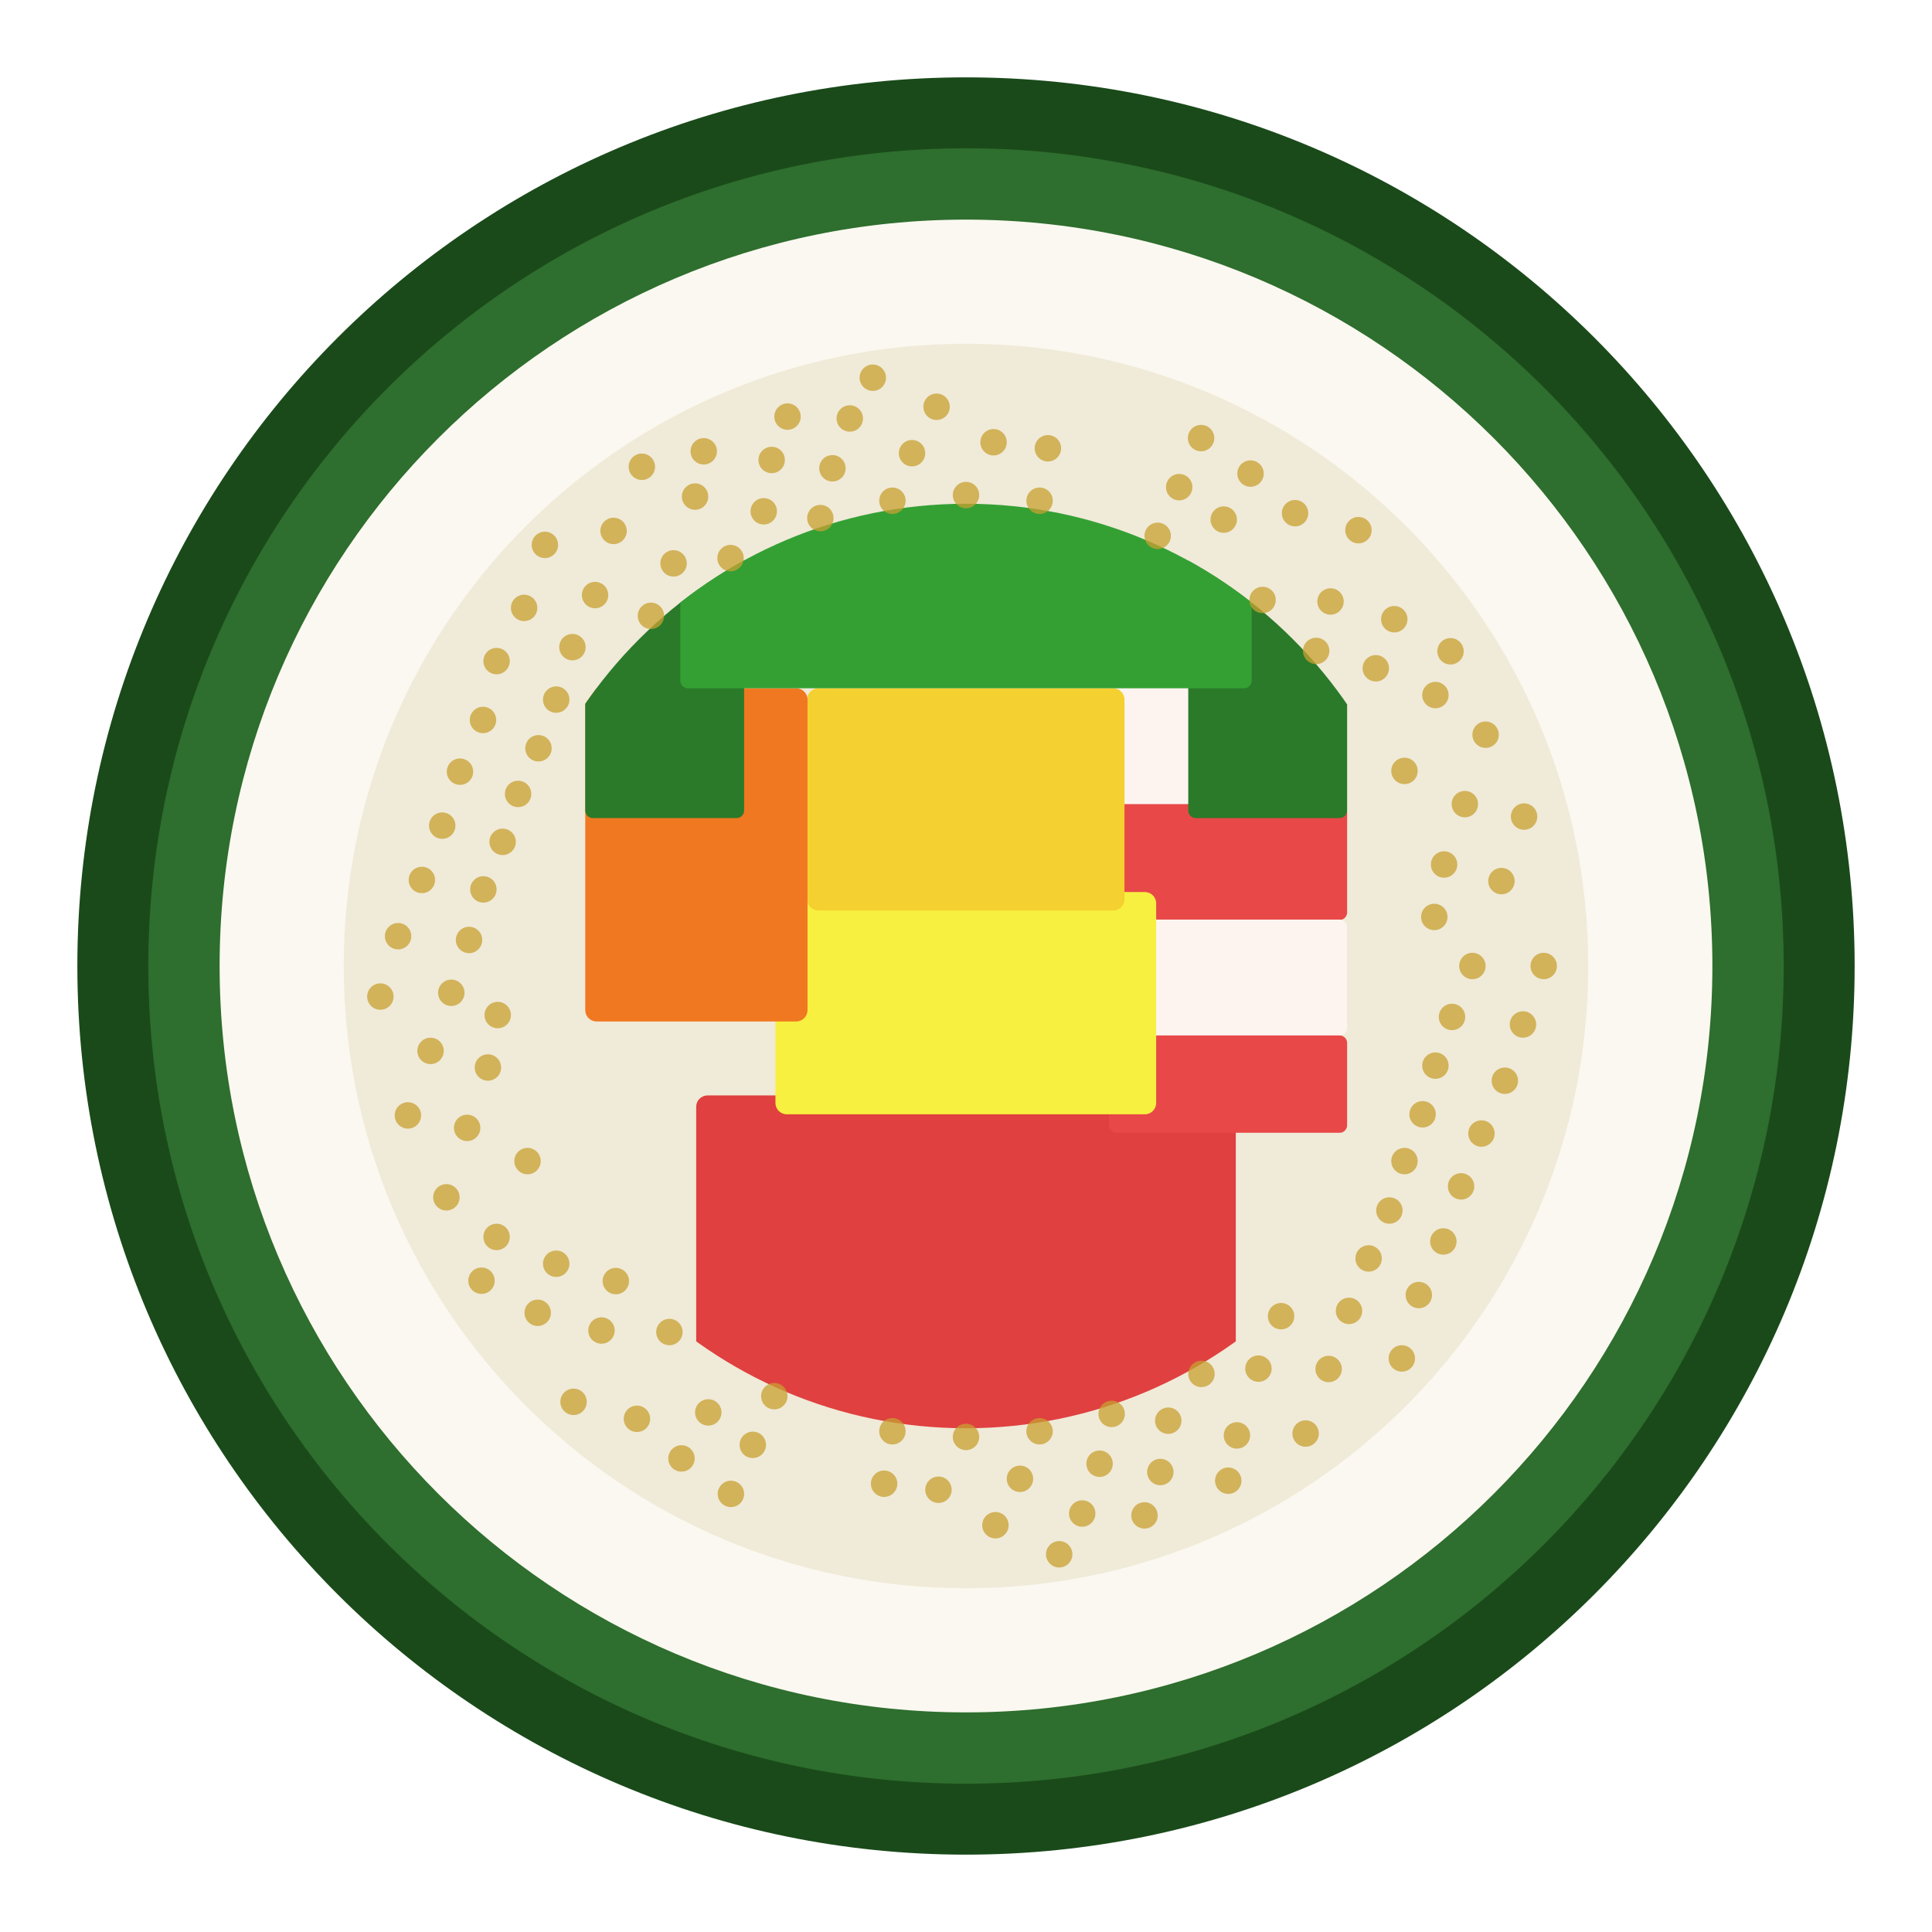
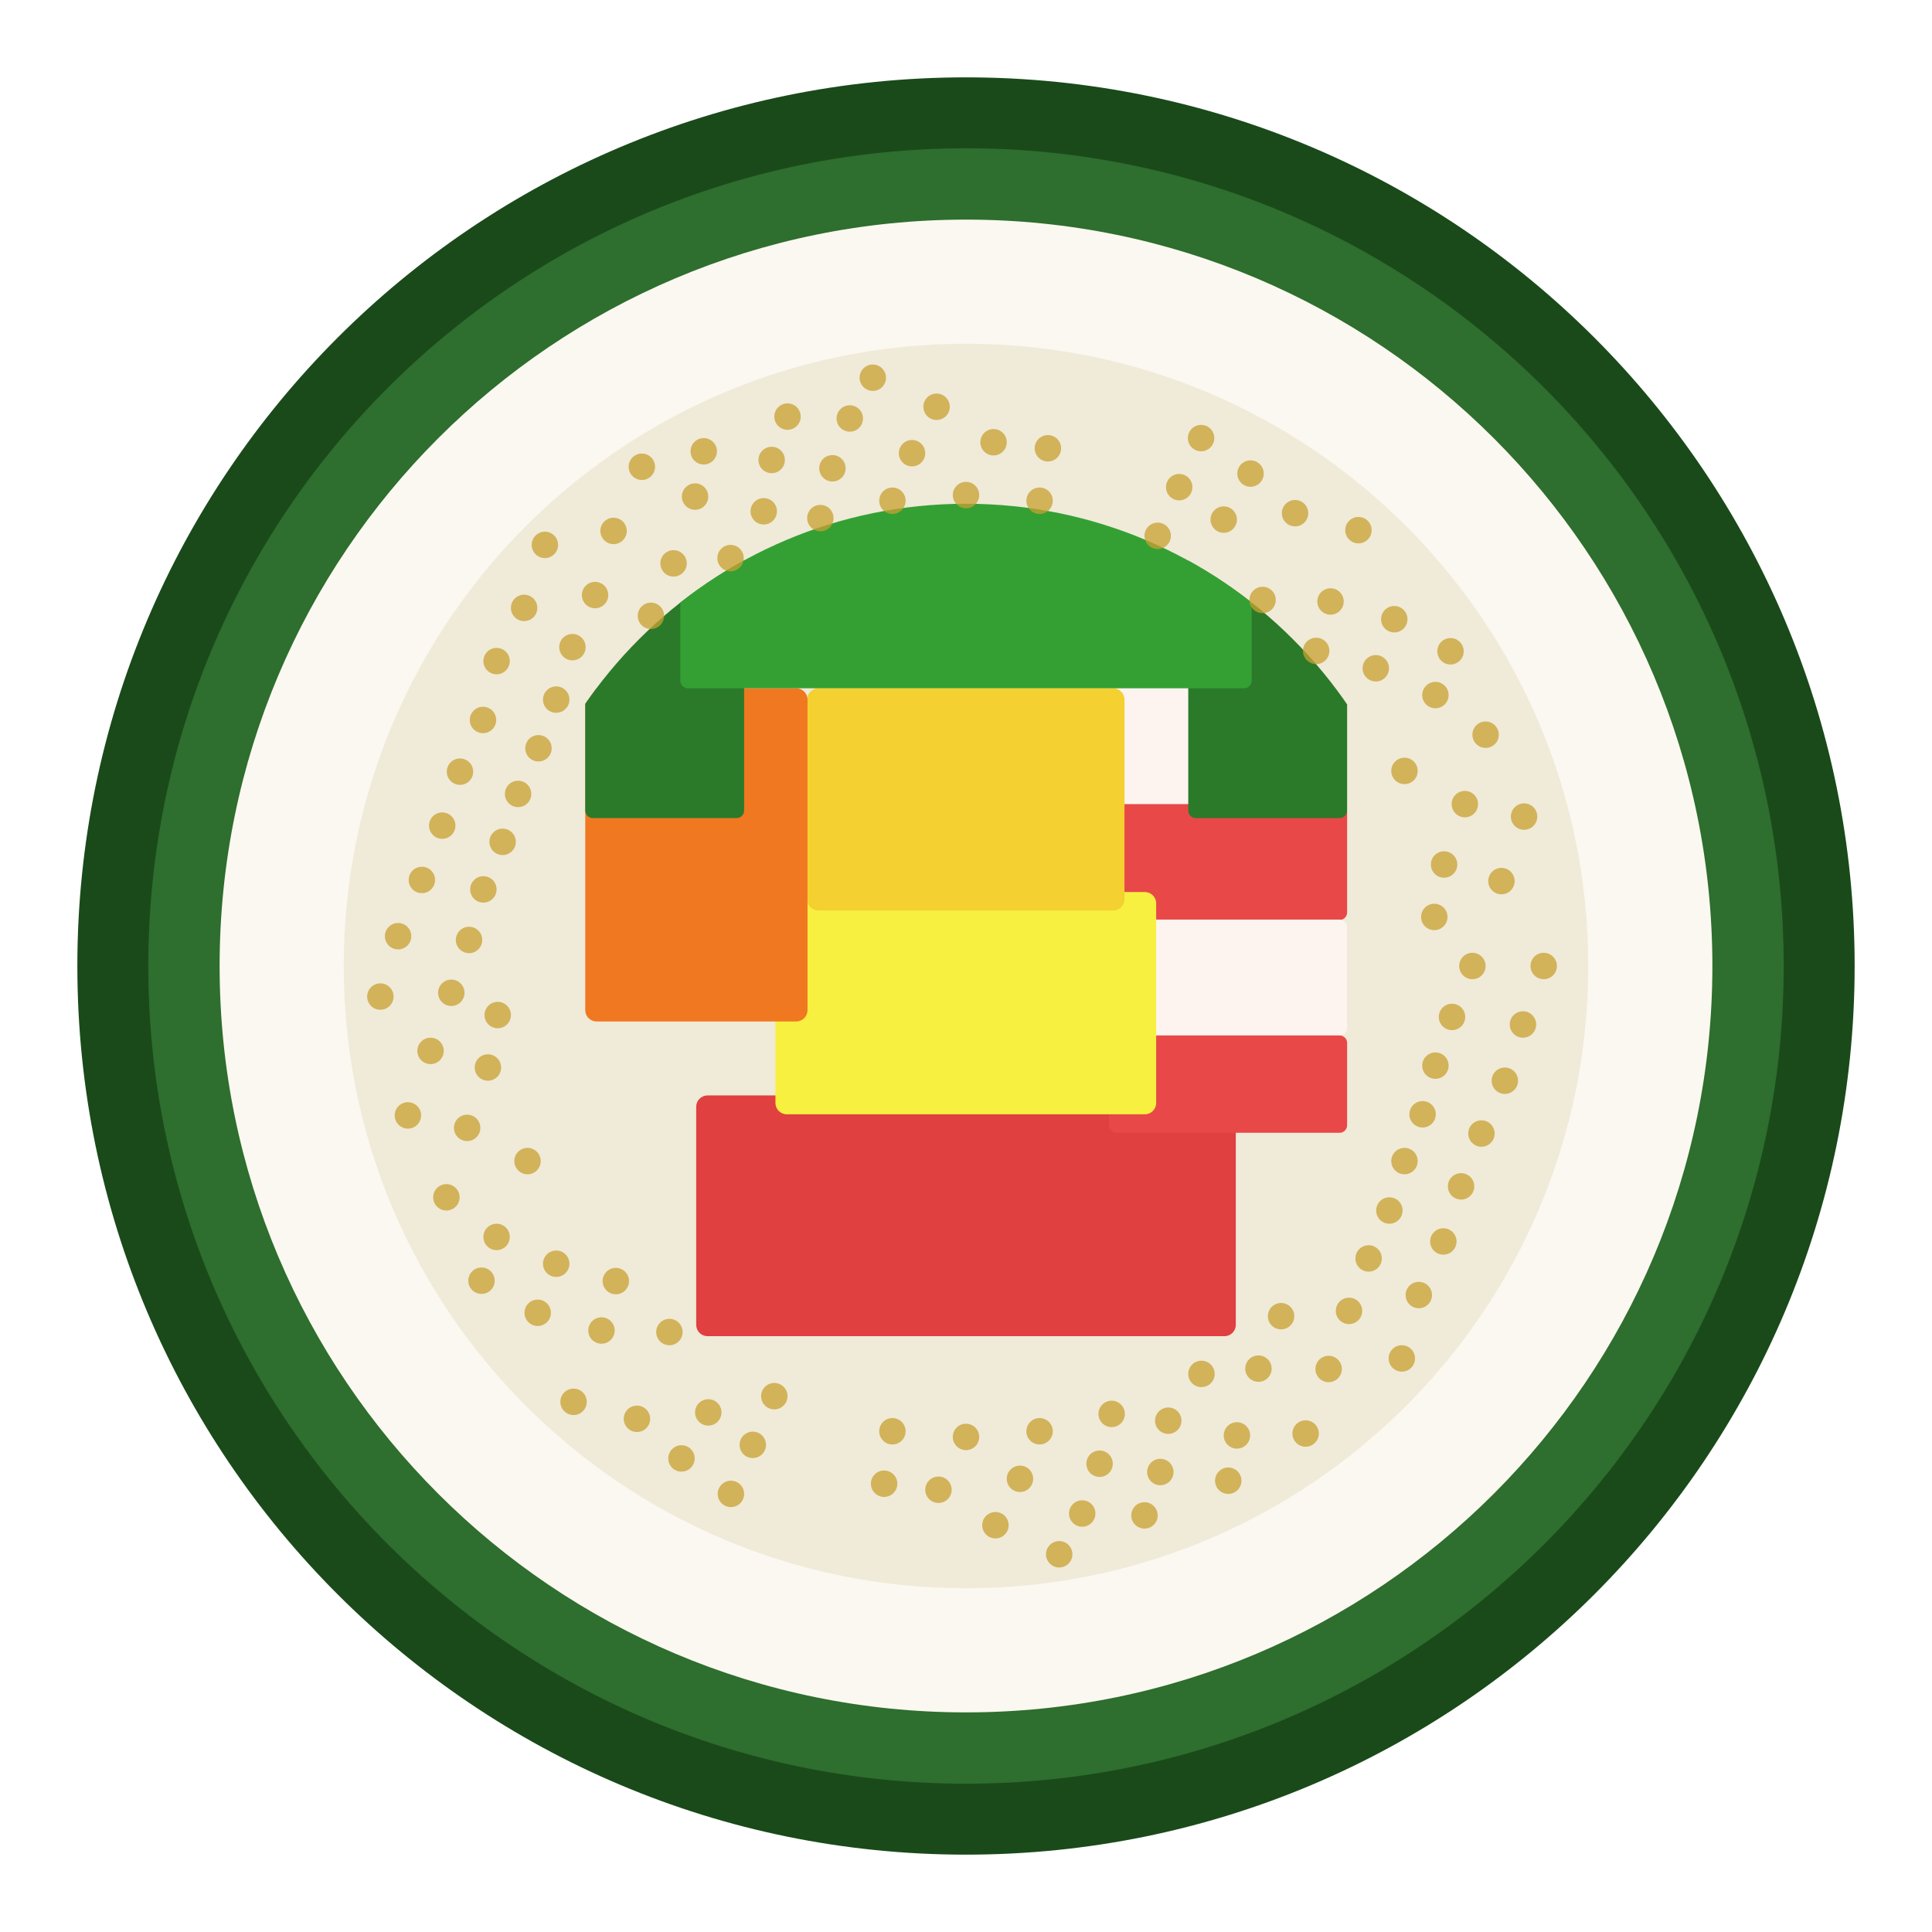
<svg xmlns="http://www.w3.org/2000/svg" viewBox="0 0 512 512">
  <defs>
    <clipPath id="fc">
      <circle cx="256.0" cy="256.0" r="122.5" />
    </clipPath>
  </defs>
  <circle cx="256.0" cy="256.0" r="235.5" fill="#1a4a1a" />
  <circle cx="256.0" cy="256.0" r="216.7" fill="#2e6e2e" />
  <circle cx="256.0" cy="256.0" r="197.8" fill="#faf8f0" />
  <circle cx="256.0" cy="256.0" r="164.9" fill="#f0ead8" />
  <circle cx="256.0" cy="256.0" r="122.5" fill="#f0ead8" />
  <g clip-path="url(#fc)">
-     <rect x="184.5" y="290.3" width="143.0" height="88.3" fill="#e04040" rx="3" />
+     <rect x="184.5" y="290.3" width="143.0" height="63.8" fill="#e04040" rx="3" />
    <rect x="293.9" y="182.4" width="63.1" height="30.7" fill="#fdf4f0" rx="2" />
    <rect x="293.9" y="213.1" width="63.1" height="30.7" fill="#e84848" rx="2" />
    <rect x="293.9" y="243.7" width="63.1" height="30.7" fill="#fdf4f0" rx="2" />
    <rect x="293.9" y="274.4" width="63.1" height="25.8" fill="#e84848" rx="2" />
    <rect x="205.5" y="236.4" width="100.9" height="58.9" fill="#f8f040" rx="3" />
    <rect x="213.9" y="182.4" width="84.1" height="58.9" fill="#f4d030" rx="3" />
    <rect x="155.1" y="182.4" width="58.9" height="88.3" fill="#f07820" rx="3" />
    <rect x="155.1" y="10.7" width="42.1" height="206.1" fill="#2a7a2a" rx="2" />
    <rect x="314.9" y="10.7" width="42.1" height="206.1" fill="#2a7a2a" rx="2" />
    <rect x="180.3" y="10.7" width="151.4" height="171.7" fill="#34a034" rx="2" />
  </g>
  <g opacity="0.75">
    <circle cx="390.2" cy="256.0" r="3.5" fill="#c8a030" />
    <circle cx="409.1" cy="256.0" r="3.5" fill="#c8a030" />
    <circle cx="384.8" cy="269.5" r="3.5" fill="#c8a030" />
    <circle cx="403.6" cy="271.5" r="3.5" fill="#c8a030" />
    <circle cx="380.4" cy="282.4" r="3.5" fill="#c8a030" />
    <circle cx="398.8" cy="286.4" r="3.5" fill="#c8a030" />
    <circle cx="377.0" cy="295.3" r="3.5" fill="#c8a030" />
    <circle cx="392.6" cy="300.4" r="3.5" fill="#c8a030" />
    <circle cx="372.2" cy="307.7" r="3.5" fill="#c8a030" />
    <circle cx="387.2" cy="314.4" r="3.5" fill="#c8a030" />
    <circle cx="368.2" cy="320.8" r="3.5" fill="#c8a030" />
    <circle cx="382.5" cy="329.0" r="3.5" fill="#c8a030" />
    <circle cx="362.7" cy="333.5" r="3.5" fill="#c8a030" />
    <circle cx="376.0" cy="343.2" r="3.5" fill="#c8a030" />
    <circle cx="357.5" cy="347.4" r="3.5" fill="#c8a030" />
    <circle cx="371.5" cy="360.0" r="3.5" fill="#c8a030" />
    <circle cx="339.5" cy="348.8" r="3.5" fill="#c8a030" />
    <circle cx="352.1" cy="362.8" r="3.5" fill="#c8a030" />
    <circle cx="333.5" cy="362.7" r="3.5" fill="#c8a030" />
    <circle cx="346.0" cy="379.9" r="3.5" fill="#c8a030" />
    <circle cx="318.4" cy="364.1" r="3.5" fill="#c8a030" />
    <circle cx="327.8" cy="380.4" r="3.5" fill="#c8a030" />
    <circle cx="325.5" cy="392.4" r="3.5" fill="#c8a030" />
    <circle cx="309.6" cy="376.5" r="3.5" fill="#c8a030" />
    <circle cx="307.5" cy="390.1" r="3.5" fill="#c8a030" />
    <circle cx="294.6" cy="374.7" r="3.5" fill="#c8a030" />
    <circle cx="303.3" cy="401.6" r="3.5" fill="#c8a030" />
    <circle cx="291.4" cy="387.9" r="3.5" fill="#c8a030" />
    <circle cx="286.8" cy="401.1" r="3.5" fill="#c8a030" />
    <circle cx="275.5" cy="379.3" r="3.5" fill="#c8a030" />
    <circle cx="280.7" cy="411.9" r="3.5" fill="#c8a030" />
    <circle cx="270.3" cy="391.9" r="3.5" fill="#c8a030" />
    <circle cx="263.8" cy="404.2" r="3.5" fill="#c8a030" />
    <circle cx="256.0" cy="380.8" r="3.5" fill="#c8a030" />
    <circle cx="248.7" cy="394.8" r="3.5" fill="#c8a030" />
    <circle cx="236.5" cy="379.3" r="3.5" fill="#c8a030" />
    <circle cx="234.3" cy="393.2" r="3.5" fill="#c8a030" />
    <circle cx="205.2" cy="370.0" r="3.5" fill="#c8a030" />
    <circle cx="199.5" cy="382.9" r="3.5" fill="#c8a030" />
    <circle cx="193.7" cy="395.9" r="3.5" fill="#c8a030" />
    <circle cx="187.7" cy="374.3" r="3.5" fill="#c8a030" />
    <circle cx="180.6" cy="386.5" r="3.5" fill="#c8a030" />
    <circle cx="168.8" cy="376.0" r="3.5" fill="#c8a030" />
    <circle cx="177.4" cy="353.0" r="3.5" fill="#c8a030" />
    <circle cx="152.0" cy="371.5" r="3.5" fill="#c8a030" />
    <circle cx="159.4" cy="352.6" r="3.5" fill="#c8a030" />
    <circle cx="163.2" cy="339.5" r="3.5" fill="#c8a030" />
    <circle cx="142.5" cy="347.9" r="3.5" fill="#c8a030" />
    <circle cx="147.4" cy="334.9" r="3.5" fill="#c8a030" />
    <circle cx="127.6" cy="339.4" r="3.5" fill="#c8a030" />
    <circle cx="131.6" cy="327.8" r="3.5" fill="#c8a030" />
    <circle cx="139.8" cy="307.7" r="3.5" fill="#c8a030" />
    <circle cx="118.3" cy="317.3" r="3.5" fill="#c8a030" />
    <circle cx="123.8" cy="298.9" r="3.5" fill="#c8a030" />
    <circle cx="108.1" cy="295.6" r="3.5" fill="#c8a030" />
    <circle cx="129.3" cy="282.9" r="3.5" fill="#c8a030" />
    <circle cx="114.1" cy="278.5" r="3.5" fill="#c8a030" />
    <circle cx="131.9" cy="269.0" r="3.5" fill="#c8a030" />
    <circle cx="119.6" cy="263.1" r="3.5" fill="#c8a030" />
    <circle cx="100.8" cy="264.1" r="3.5" fill="#c8a030" />
    <circle cx="124.3" cy="249.1" r="3.5" fill="#c8a030" />
    <circle cx="105.5" cy="248.1" r="3.5" fill="#c8a030" />
    <circle cx="128.1" cy="235.7" r="3.5" fill="#c8a030" />
    <circle cx="111.8" cy="233.2" r="3.5" fill="#c8a030" />
    <circle cx="133.2" cy="223.1" r="3.5" fill="#c8a030" />
    <circle cx="117.2" cy="218.8" r="3.5" fill="#c8a030" />
    <circle cx="137.3" cy="210.4" r="3.5" fill="#c8a030" />
    <circle cx="121.9" cy="204.5" r="3.5" fill="#c8a030" />
    <circle cx="142.7" cy="198.3" r="3.5" fill="#c8a030" />
    <circle cx="128.0" cy="190.8" r="3.5" fill="#c8a030" />
    <circle cx="147.4" cy="185.4" r="3.5" fill="#c8a030" />
    <circle cx="131.6" cy="175.2" r="3.5" fill="#c8a030" />
    <circle cx="151.7" cy="171.5" r="3.5" fill="#c8a030" />
    <circle cx="138.9" cy="161.1" r="3.5" fill="#c8a030" />
    <circle cx="157.7" cy="157.7" r="3.5" fill="#c8a030" />
    <circle cx="144.4" cy="144.4" r="3.5" fill="#c8a030" />
    <circle cx="172.5" cy="163.2" r="3.5" fill="#c8a030" />
    <circle cx="162.6" cy="140.7" r="3.5" fill="#c8a030" />
    <circle cx="178.5" cy="149.3" r="3.5" fill="#c8a030" />
    <circle cx="170.1" cy="123.7" r="3.5" fill="#c8a030" />
    <circle cx="193.6" cy="147.9" r="3.5" fill="#c8a030" />
    <circle cx="184.2" cy="131.6" r="3.5" fill="#c8a030" />
    <circle cx="186.5" cy="119.6" r="3.5" fill="#c8a030" />
    <circle cx="202.4" cy="135.5" r="3.5" fill="#c8a030" />
    <circle cx="204.5" cy="121.9" r="3.5" fill="#c8a030" />
    <circle cx="217.4" cy="137.3" r="3.5" fill="#c8a030" />
    <circle cx="208.7" cy="110.4" r="3.5" fill="#c8a030" />
    <circle cx="220.6" cy="124.1" r="3.5" fill="#c8a030" />
    <circle cx="225.2" cy="110.9" r="3.5" fill="#c8a030" />
    <circle cx="236.5" cy="132.7" r="3.5" fill="#c8a030" />
    <circle cx="231.3" cy="100.1" r="3.5" fill="#c8a030" />
    <circle cx="241.7" cy="120.1" r="3.5" fill="#c8a030" />
    <circle cx="248.2" cy="107.8" r="3.5" fill="#c8a030" />
    <circle cx="256.0" cy="131.2" r="3.5" fill="#c8a030" />
    <circle cx="263.3" cy="117.2" r="3.5" fill="#c8a030" />
    <circle cx="275.5" cy="132.7" r="3.5" fill="#c8a030" />
    <circle cx="277.7" cy="118.8" r="3.5" fill="#c8a030" />
    <circle cx="306.8" cy="142.0" r="3.5" fill="#c8a030" />
    <circle cx="312.5" cy="129.1" r="3.5" fill="#c8a030" />
    <circle cx="318.3" cy="116.1" r="3.5" fill="#c8a030" />
    <circle cx="324.3" cy="137.7" r="3.5" fill="#c8a030" />
    <circle cx="331.4" cy="125.5" r="3.5" fill="#c8a030" />
    <circle cx="343.2" cy="136.0" r="3.5" fill="#c8a030" />
    <circle cx="334.6" cy="159.0" r="3.5" fill="#c8a030" />
    <circle cx="360.0" cy="140.5" r="3.5" fill="#c8a030" />
    <circle cx="352.6" cy="159.4" r="3.5" fill="#c8a030" />
    <circle cx="348.8" cy="172.5" r="3.5" fill="#c8a030" />
    <circle cx="369.5" cy="164.1" r="3.5" fill="#c8a030" />
    <circle cx="364.6" cy="177.1" r="3.5" fill="#c8a030" />
    <circle cx="384.4" cy="172.6" r="3.5" fill="#c8a030" />
    <circle cx="380.4" cy="184.2" r="3.5" fill="#c8a030" />
    <circle cx="372.2" cy="204.3" r="3.5" fill="#c8a030" />
    <circle cx="393.7" cy="194.7" r="3.5" fill="#c8a030" />
    <circle cx="388.2" cy="213.1" r="3.5" fill="#c8a030" />
    <circle cx="403.9" cy="216.4" r="3.5" fill="#c8a030" />
    <circle cx="382.7" cy="229.1" r="3.5" fill="#c8a030" />
    <circle cx="397.9" cy="233.5" r="3.5" fill="#c8a030" />
    <circle cx="380.1" cy="243.0" r="3.5" fill="#c8a030" />
  </g>
</svg>
